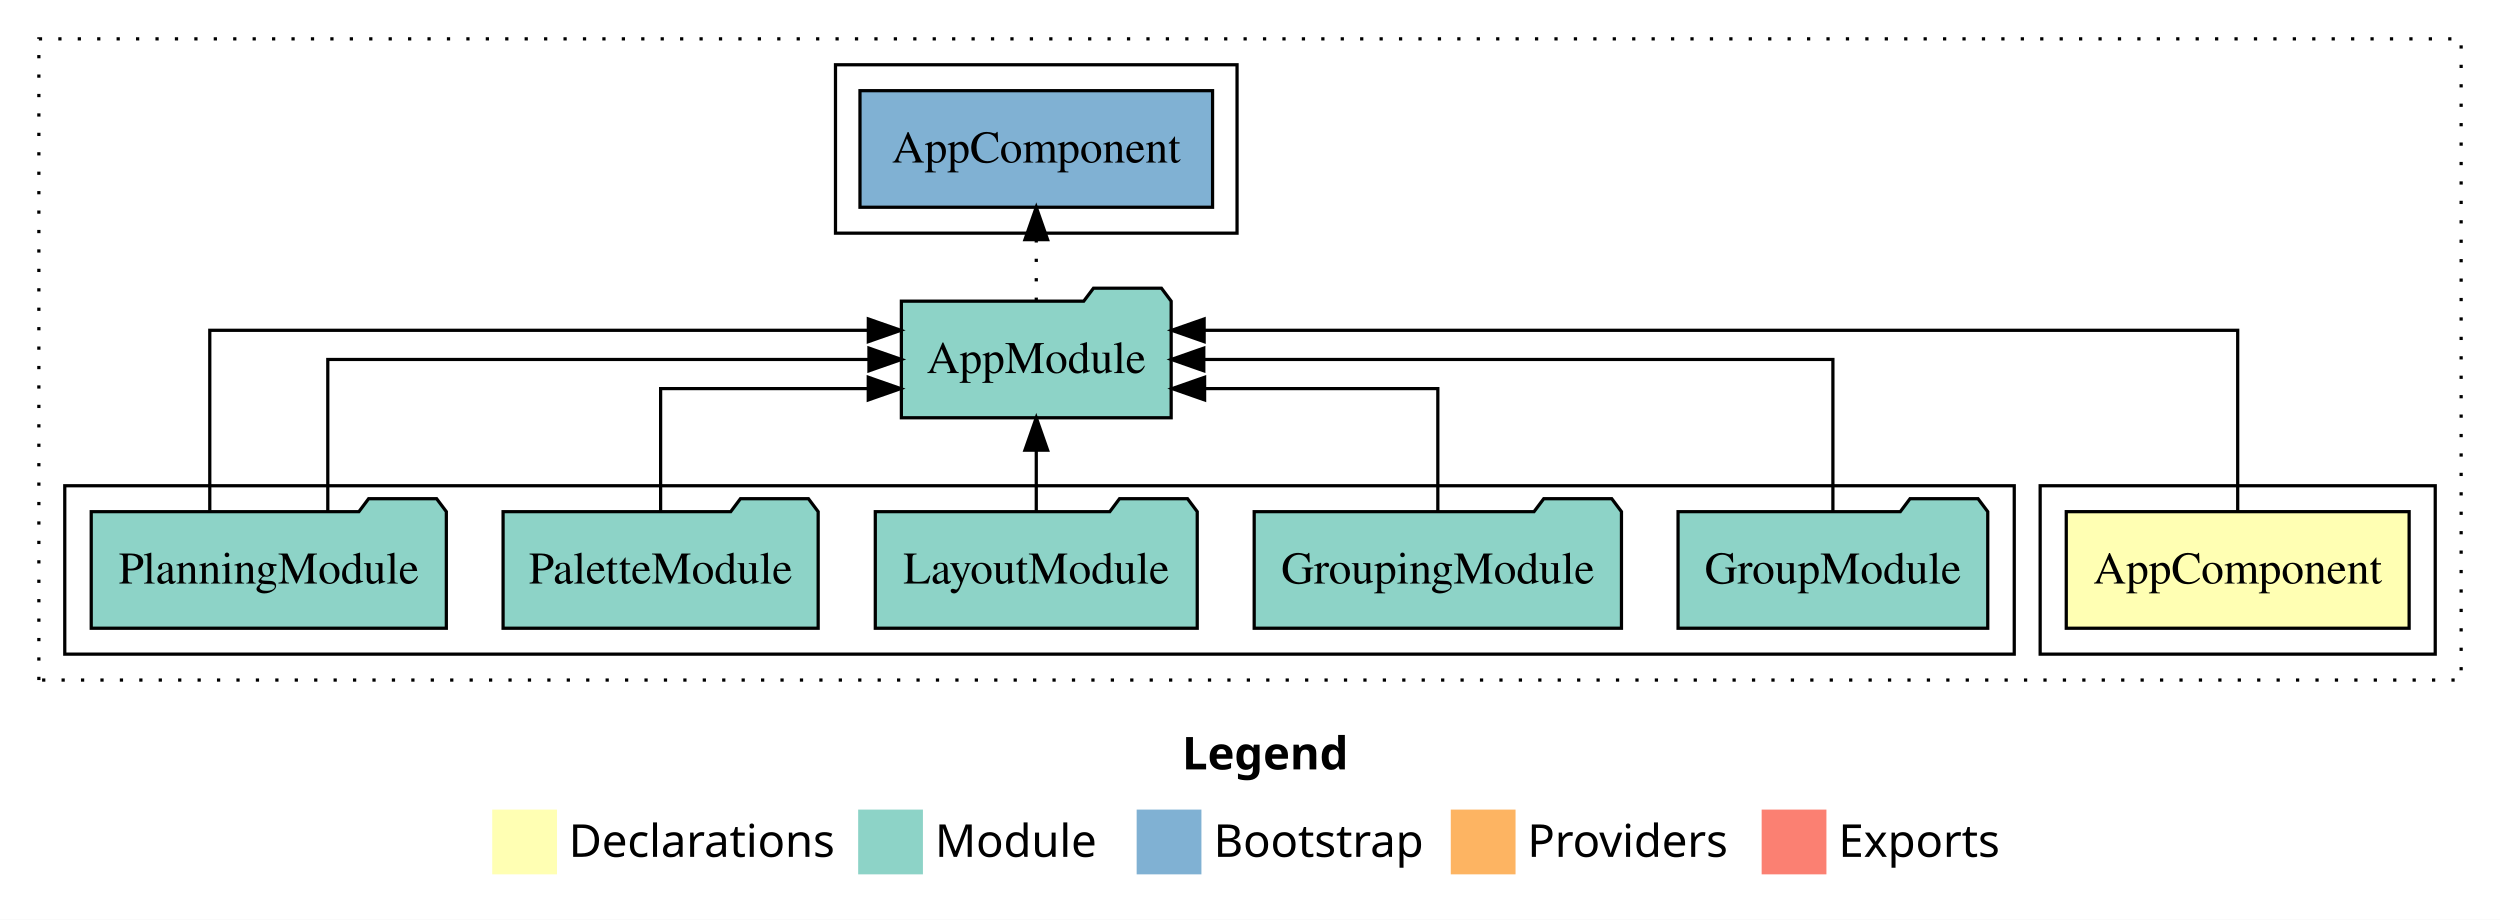
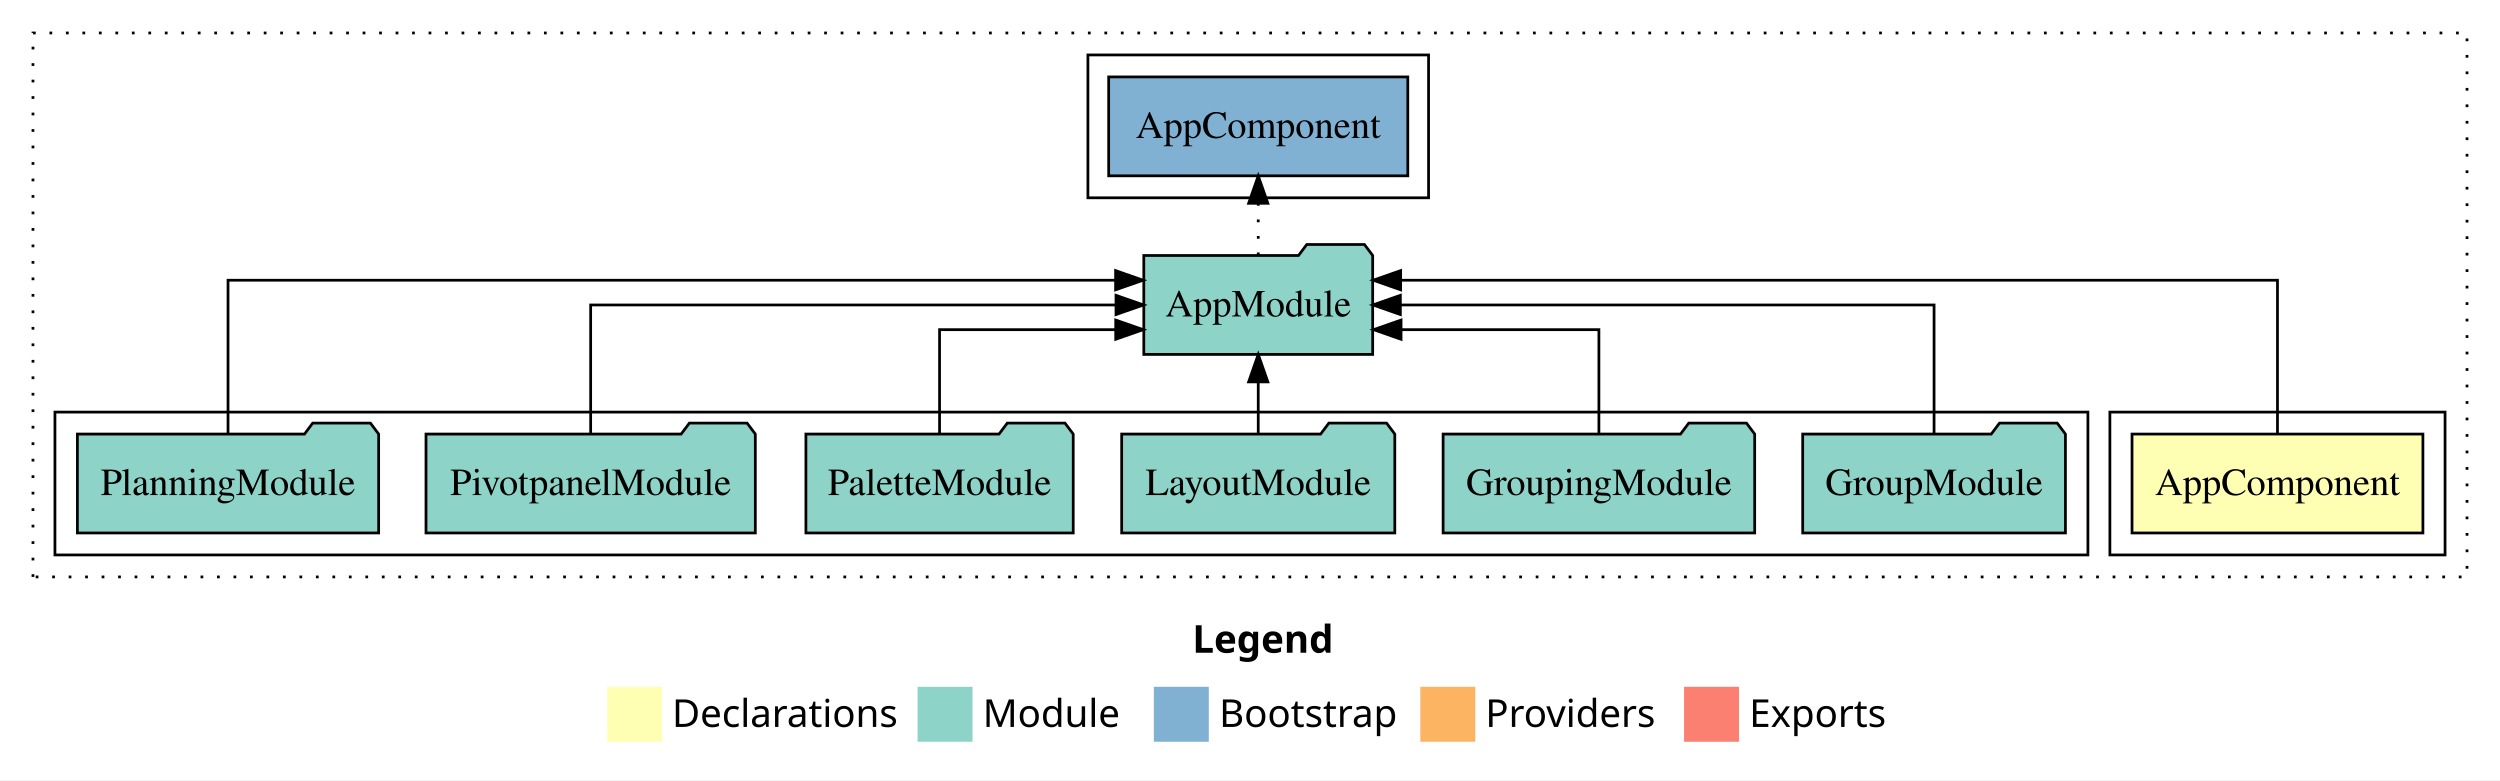
- <svg xmlns="http://www.w3.org/2000/svg" width="772pt" height="284pt" viewBox="0.00 0.00 772.00 284.00">
+ <svg xmlns="http://www.w3.org/2000/svg" width="910pt" height="284pt" viewBox="0.00 0.00 910.00 284.00">
  <g id="graph0" class="graph" transform="scale(1 1) rotate(0) translate(4 280)">
-     <polygon fill="#ffffff" stroke="transparent" points="-4,4 -4,-280 768,-280 768,4 -4,4" />
-     <text text-anchor="start" x="361.009" y="-42.4" font-family="sans-serif" font-weight="bold" font-size="14.00" fill="#000000">Legend</text>
-     <polygon fill="#ffffb3" stroke="transparent" points="148,-10 148,-30 168,-30 168,-10 148,-10" />
-     <text text-anchor="start" x="171.629" y="-15.4" font-family="sans-serif" font-size="14.00" fill="#000000">  Declarations</text>
-     <polygon fill="#8dd3c7" stroke="transparent" points="261,-10 261,-30 281,-30 281,-10 261,-10" />
-     <text text-anchor="start" x="284.725" y="-15.4" font-family="sans-serif" font-size="14.00" fill="#000000">  Module</text>
-     <polygon fill="#80b1d3" stroke="transparent" points="347,-10 347,-30 367,-30 367,-10 347,-10" />
-     <text text-anchor="start" x="370.781" y="-15.4" font-family="sans-serif" font-size="14.00" fill="#000000">  Bootstrap</text>
-     <polygon fill="#fdb462" stroke="transparent" points="444,-10 444,-30 464,-30 464,-10 444,-10" />
-     <text text-anchor="start" x="467.673" y="-15.4" font-family="sans-serif" font-size="14.00" fill="#000000">  Providers</text>
-     <polygon fill="#fb8072" stroke="transparent" points="540,-10 540,-30 560,-30 560,-10 540,-10" />
-     <text text-anchor="start" x="563.726" y="-15.4" font-family="sans-serif" font-size="14.00" fill="#000000">  Exports</text>
+     <polygon fill="#ffffff" stroke="transparent" points="-4,4 -4,-280 906,-280 906,4 -4,4" />
+     <text text-anchor="start" x="430.009" y="-42.4" font-family="sans-serif" font-weight="bold" font-size="14.00" fill="#000000">Legend</text>
+     <polygon fill="#ffffb3" stroke="transparent" points="217,-10 217,-30 237,-30 237,-10 217,-10" />
+     <text text-anchor="start" x="240.629" y="-15.4" font-family="sans-serif" font-size="14.00" fill="#000000">  Declarations</text>
+     <polygon fill="#8dd3c7" stroke="transparent" points="330,-10 330,-30 350,-30 350,-10 330,-10" />
+     <text text-anchor="start" x="353.725" y="-15.4" font-family="sans-serif" font-size="14.00" fill="#000000">  Module</text>
+     <polygon fill="#80b1d3" stroke="transparent" points="416,-10 416,-30 436,-30 436,-10 416,-10" />
+     <text text-anchor="start" x="439.781" y="-15.4" font-family="sans-serif" font-size="14.00" fill="#000000">  Bootstrap</text>
+     <polygon fill="#fdb462" stroke="transparent" points="513,-10 513,-30 533,-30 533,-10 513,-10" />
+     <text text-anchor="start" x="536.673" y="-15.4" font-family="sans-serif" font-size="14.00" fill="#000000">  Providers</text>
+     <polygon fill="#fb8072" stroke="transparent" points="609,-10 609,-30 629,-30 629,-10 609,-10" />
+     <text text-anchor="start" x="632.726" y="-15.4" font-family="sans-serif" font-size="14.00" fill="#000000">  Exports</text>
    <g id="clust1" class="cluster">
-       <polygon fill="none" stroke="#000000" stroke-dasharray="1,5" points="8,-70 8,-268 756,-268 756,-70 8,-70" />
+       <polygon fill="none" stroke="#000000" stroke-dasharray="1,5" points="8,-70 8,-268 894,-268 894,-70 8,-70" />
    </g>
    <g id="clust2" class="cluster">
-       <polygon fill="none" stroke="#000000" points="626,-78 626,-130 748,-130 748,-78 626,-78" />
+       <polygon fill="none" stroke="#000000" points="764,-78 764,-130 886,-130 886,-78 764,-78" />
    </g>
    <g id="clust4" class="cluster">
-       <polygon fill="none" stroke="#000000" points="16,-78 16,-130 618,-130 618,-78 16,-78" />
+       <polygon fill="none" stroke="#000000" points="16,-78 16,-130 756,-130 756,-78 16,-78" />
    </g>
    <g id="clust6" class="cluster">
-       <polygon fill="none" stroke="#000000" points="254,-208 254,-260 378,-260 378,-208 254,-208" />
+       <polygon fill="none" stroke="#000000" points="392,-208 392,-260 516,-260 516,-208 392,-208" />
    </g>
    <g id="node1" class="node">
-       <polygon fill="#ffffb3" stroke="#000000" points="739.94,-122 634.06,-122 634.06,-86 739.94,-86 739.94,-122" />
-       <text text-anchor="middle" x="687" y="-99.8" font-family="Times,serif" font-size="14.00" fill="#000000">AppComponent</text>
+       <polygon fill="#ffffb3" stroke="#000000" points="877.94,-122 772.06,-122 772.06,-86 877.94,-86 877.94,-122" />
+       <text text-anchor="middle" x="825" y="-99.8" font-family="Times,serif" font-size="14.00" fill="#000000">AppComponent</text>
    </g>
    <g id="node2" class="node">
-       <polygon fill="#8dd3c7" stroke="#000000" points="357.657,-187 354.657,-191 333.657,-191 330.657,-187 274.343,-187 274.343,-151 357.657,-151 357.657,-187" />
-       <text text-anchor="middle" x="316" y="-164.8" font-family="Times,serif" font-size="14.00" fill="#000000">AppModule</text>
+       <polygon fill="#8dd3c7" stroke="#000000" points="495.657,-187 492.657,-191 471.657,-191 468.657,-187 412.343,-187 412.343,-151 495.657,-151 495.657,-187" />
+       <text text-anchor="middle" x="454" y="-164.8" font-family="Times,serif" font-size="14.00" fill="#000000">AppModule</text>
    </g>
    <g id="edge1" class="edge">
-       <path fill="none" stroke="#000000" d="M687,-122.292C687,-144.206 687,-178 687,-178 687,-178 367.837,-178 367.837,-178" />
-       <polygon fill="#000000" stroke="#000000" points="367.837,-174.5 357.837,-178 367.837,-181.5 367.837,-174.5" />
+       <path fill="none" stroke="#000000" d="M825,-122.292C825,-144.206 825,-178 825,-178 825,-178 505.837,-178 505.837,-178" />
+       <polygon fill="#000000" stroke="#000000" points="505.837,-174.5 495.837,-178 505.837,-181.5 505.837,-174.5" />
+     </g>
+     <g id="node9" class="node">
+       <polygon fill="#80b1d3" stroke="#000000" points="508.439,-252 399.561,-252 399.561,-216 508.439,-216 508.439,-252" />
+       <text text-anchor="middle" x="454" y="-229.8" font-family="Times,serif" font-size="14.00" fill="#000000">AppComponent </text>
+     </g>
+     <g id="edge8" class="edge">
+       <path fill="none" stroke="#000000" stroke-dasharray="1,5" d="M454,-187.106C454,-187.106 454,-205.991 454,-205.991" />
+       <polygon fill="#000000" stroke="#000000" points="450.5,-205.991 454,-215.991 457.5,-205.991 450.5,-205.991" />
+     </g>
+     <g id="node3" class="node">
+       <polygon fill="#8dd3c7" stroke="#000000" points="747.817,-122 744.817,-126 723.817,-126 720.817,-122 652.183,-122 652.183,-86 747.817,-86 747.817,-122" />
+       <text text-anchor="middle" x="700" y="-99.8" font-family="Times,serif" font-size="14.00" fill="#000000">GroupModule</text>
+     </g>
+     <g id="edge2" class="edge">
+       <path fill="none" stroke="#000000" d="M700,-122.106C700,-141.339 700,-169 700,-169 700,-169 505.731,-169 505.731,-169" />
+       <polygon fill="#000000" stroke="#000000" points="505.731,-165.5 495.731,-169 505.731,-172.5 505.731,-165.5" />
+     </g>
+     <g id="node4" class="node">
+       <polygon fill="#8dd3c7" stroke="#000000" points="634.708,-122 631.708,-126 610.708,-126 607.708,-122 521.292,-122 521.292,-86 634.708,-86 634.708,-122" />
+       <text text-anchor="middle" x="578" y="-99.8" font-family="Times,serif" font-size="14.00" fill="#000000">GroupingModule</text>
+     </g>
+     <g id="edge3" class="edge">
+       <path fill="none" stroke="#000000" d="M578,-122.027C578,-138.398 578,-160 578,-160 578,-160 505.981,-160 505.981,-160" />
+       <polygon fill="#000000" stroke="#000000" points="505.981,-156.5 495.981,-160 505.981,-163.5 505.981,-156.5" />
+     </g>
+     <g id="node5" class="node">
+       <polygon fill="#8dd3c7" stroke="#000000" points="503.708,-122 500.708,-126 479.708,-126 476.708,-122 404.292,-122 404.292,-86 503.708,-86 503.708,-122" />
+       <text text-anchor="middle" x="454" y="-99.8" font-family="Times,serif" font-size="14.00" fill="#000000">LayoutModule</text>
+     </g>
+     <g id="edge4" class="edge">
+       <path fill="none" stroke="#000000" d="M454,-122.106C454,-122.106 454,-140.991 454,-140.991" />
+       <polygon fill="#000000" stroke="#000000" points="450.5,-140.991 454,-150.991 457.5,-140.991 450.5,-140.991" />
+     </g>
+     <g id="node6" class="node">
+       <polygon fill="#8dd3c7" stroke="#000000" points="386.649,-122 383.649,-126 362.649,-126 359.649,-122 289.351,-122 289.351,-86 386.649,-86 386.649,-122" />
+       <text text-anchor="middle" x="338" y="-99.8" font-family="Times,serif" font-size="14.00" fill="#000000">PaletteModule</text>
+     </g>
+     <g id="edge5" class="edge">
+       <path fill="none" stroke="#000000" d="M338,-122.027C338,-138.398 338,-160 338,-160 338,-160 402.121,-160 402.121,-160" />
+       <polygon fill="#000000" stroke="#000000" points="402.121,-163.5 412.121,-160 402.121,-156.5 402.121,-163.5" />
+     </g>
+     <g id="node7" class="node">
+       <polygon fill="#8dd3c7" stroke="#000000" points="270.934,-122 267.934,-126 246.934,-126 243.934,-122 151.066,-122 151.066,-86 270.934,-86 270.934,-122" />
+       <text text-anchor="middle" x="211" y="-99.8" font-family="Times,serif" font-size="14.00" fill="#000000">PivotpanelModule</text>
+     </g>
+     <g id="edge6" class="edge">
+       <path fill="none" stroke="#000000" d="M211,-122.106C211,-141.339 211,-169 211,-169 211,-169 402.227,-169 402.227,-169" />
+       <polygon fill="#000000" stroke="#000000" points="402.227,-172.5 412.227,-169 402.227,-165.5 402.227,-172.5" />
    </g>
    <g id="node8" class="node">
-       <polygon fill="#80b1d3" stroke="#000000" points="370.439,-252 261.561,-252 261.561,-216 370.439,-216 370.439,-252" />
-       <text text-anchor="middle" x="316" y="-229.8" font-family="Times,serif" font-size="14.00" fill="#000000">AppComponent </text>
-     </g>
-     <g id="edge8" class="edge">
-       <path fill="none" stroke="#000000" stroke-dasharray="1,5" d="M316,-187.106C316,-187.106 316,-205.991 316,-205.991" />
-       <polygon fill="#000000" stroke="#000000" points="312.5,-205.991 316,-215.991 319.5,-205.991 312.5,-205.991" />
-     </g>
-     <g id="node3" class="node">
-       <polygon fill="#8dd3c7" stroke="#000000" points="609.817,-122 606.817,-126 585.817,-126 582.817,-122 514.183,-122 514.183,-86 609.817,-86 609.817,-122" />
-       <text text-anchor="middle" x="562" y="-99.8" font-family="Times,serif" font-size="14.00" fill="#000000">GroupModule</text>
-     </g>
-     <g id="edge2" class="edge">
-       <path fill="none" stroke="#000000" d="M562,-122.106C562,-141.339 562,-169 562,-169 562,-169 367.731,-169 367.731,-169" />
-       <polygon fill="#000000" stroke="#000000" points="367.731,-165.5 357.731,-169 367.731,-172.5 367.731,-165.5" />
-     </g>
-     <g id="node4" class="node">
-       <polygon fill="#8dd3c7" stroke="#000000" points="496.708,-122 493.708,-126 472.708,-126 469.708,-122 383.292,-122 383.292,-86 496.708,-86 496.708,-122" />
-       <text text-anchor="middle" x="440" y="-99.8" font-family="Times,serif" font-size="14.00" fill="#000000">GroupingModule</text>
-     </g>
-     <g id="edge3" class="edge">
-       <path fill="none" stroke="#000000" d="M440,-122.027C440,-138.398 440,-160 440,-160 440,-160 367.981,-160 367.981,-160" />
-       <polygon fill="#000000" stroke="#000000" points="367.981,-156.5 357.981,-160 367.981,-163.5 367.981,-156.5" />
-     </g>
-     <g id="node5" class="node">
-       <polygon fill="#8dd3c7" stroke="#000000" points="365.708,-122 362.708,-126 341.708,-126 338.708,-122 266.292,-122 266.292,-86 365.708,-86 365.708,-122" />
-       <text text-anchor="middle" x="316" y="-99.8" font-family="Times,serif" font-size="14.00" fill="#000000">LayoutModule</text>
-     </g>
-     <g id="edge4" class="edge">
-       <path fill="none" stroke="#000000" d="M316,-122.106C316,-122.106 316,-140.991 316,-140.991" />
-       <polygon fill="#000000" stroke="#000000" points="312.5,-140.991 316,-150.991 319.5,-140.991 312.5,-140.991" />
-     </g>
-     <g id="node6" class="node">
-       <polygon fill="#8dd3c7" stroke="#000000" points="248.649,-122 245.649,-126 224.649,-126 221.649,-122 151.351,-122 151.351,-86 248.649,-86 248.649,-122" />
-       <text text-anchor="middle" x="200" y="-99.8" font-family="Times,serif" font-size="14.00" fill="#000000">PaletteModule</text>
-     </g>
-     <g id="edge5" class="edge">
-       <path fill="none" stroke="#000000" d="M200,-122.027C200,-138.398 200,-160 200,-160 200,-160 264.121,-160 264.121,-160" />
-       <polygon fill="#000000" stroke="#000000" points="264.121,-163.5 274.121,-160 264.121,-156.5 264.121,-163.5" />
-     </g>
-     <g id="node7" class="node">
      <polygon fill="#8dd3c7" stroke="#000000" points="133.829,-122 130.829,-126 109.829,-126 106.829,-122 24.171,-122 24.171,-86 133.829,-86 133.829,-122" />
      <text text-anchor="middle" x="79" y="-99.8" font-family="Times,serif" font-size="14.00" fill="#000000">PlanningModule</text>
    </g>
-     <g id="edge6" class="edge">
-       <path fill="none" stroke="#000000" d="M60.779,-122.292C60.779,-144.206 60.779,-178 60.779,-178 60.779,-178 264.141,-178 264.141,-178" />
-       <polygon fill="#000000" stroke="#000000" points="264.141,-181.5 274.141,-178 264.141,-174.5 264.141,-181.5" />
-     </g>
    <g id="edge7" class="edge">
-       <path fill="none" stroke="#000000" d="M97.221,-122.106C97.221,-141.339 97.221,-169 97.221,-169 97.221,-169 264.334,-169 264.334,-169" />
-       <polygon fill="#000000" stroke="#000000" points="264.334,-172.5 274.334,-169 264.334,-165.5 264.334,-172.5" />
+       <path fill="none" stroke="#000000" d="M79,-122.292C79,-144.206 79,-178 79,-178 79,-178 402.074,-178 402.074,-178" />
+       <polygon fill="#000000" stroke="#000000" points="402.074,-181.5 412.074,-178 402.074,-174.5 402.074,-181.5" />
    </g>
  </g>
</svg>
